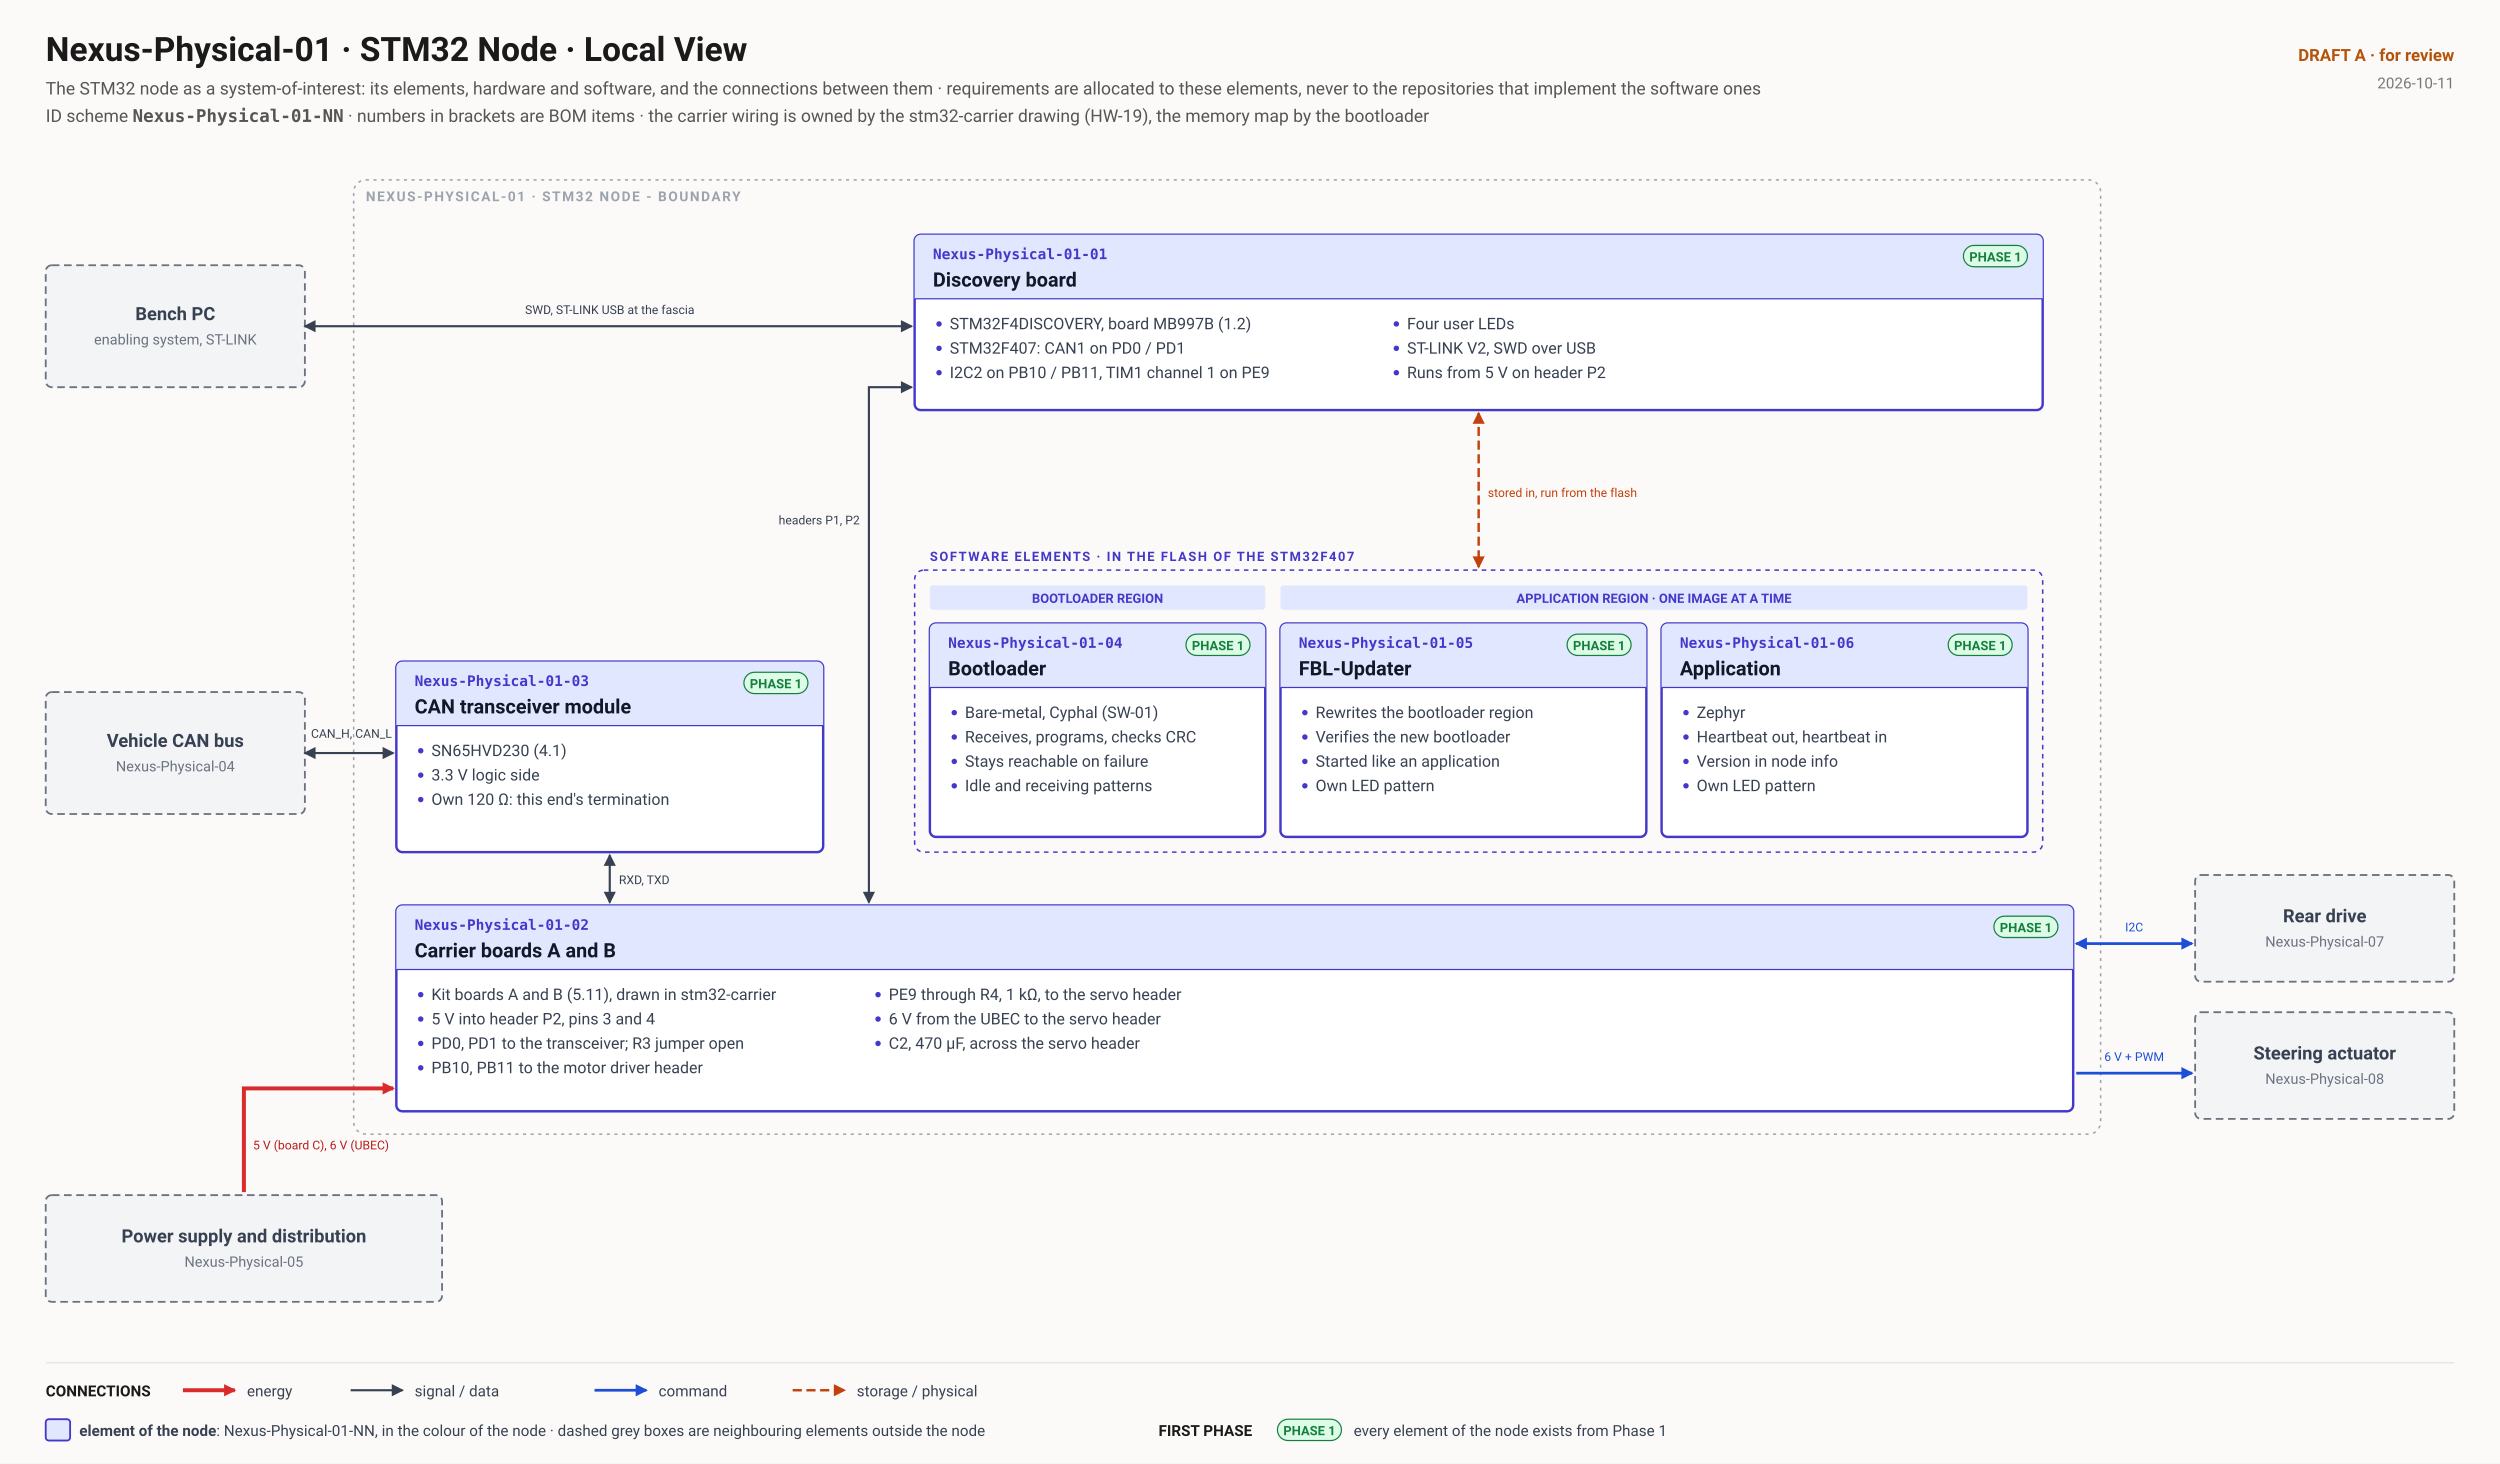
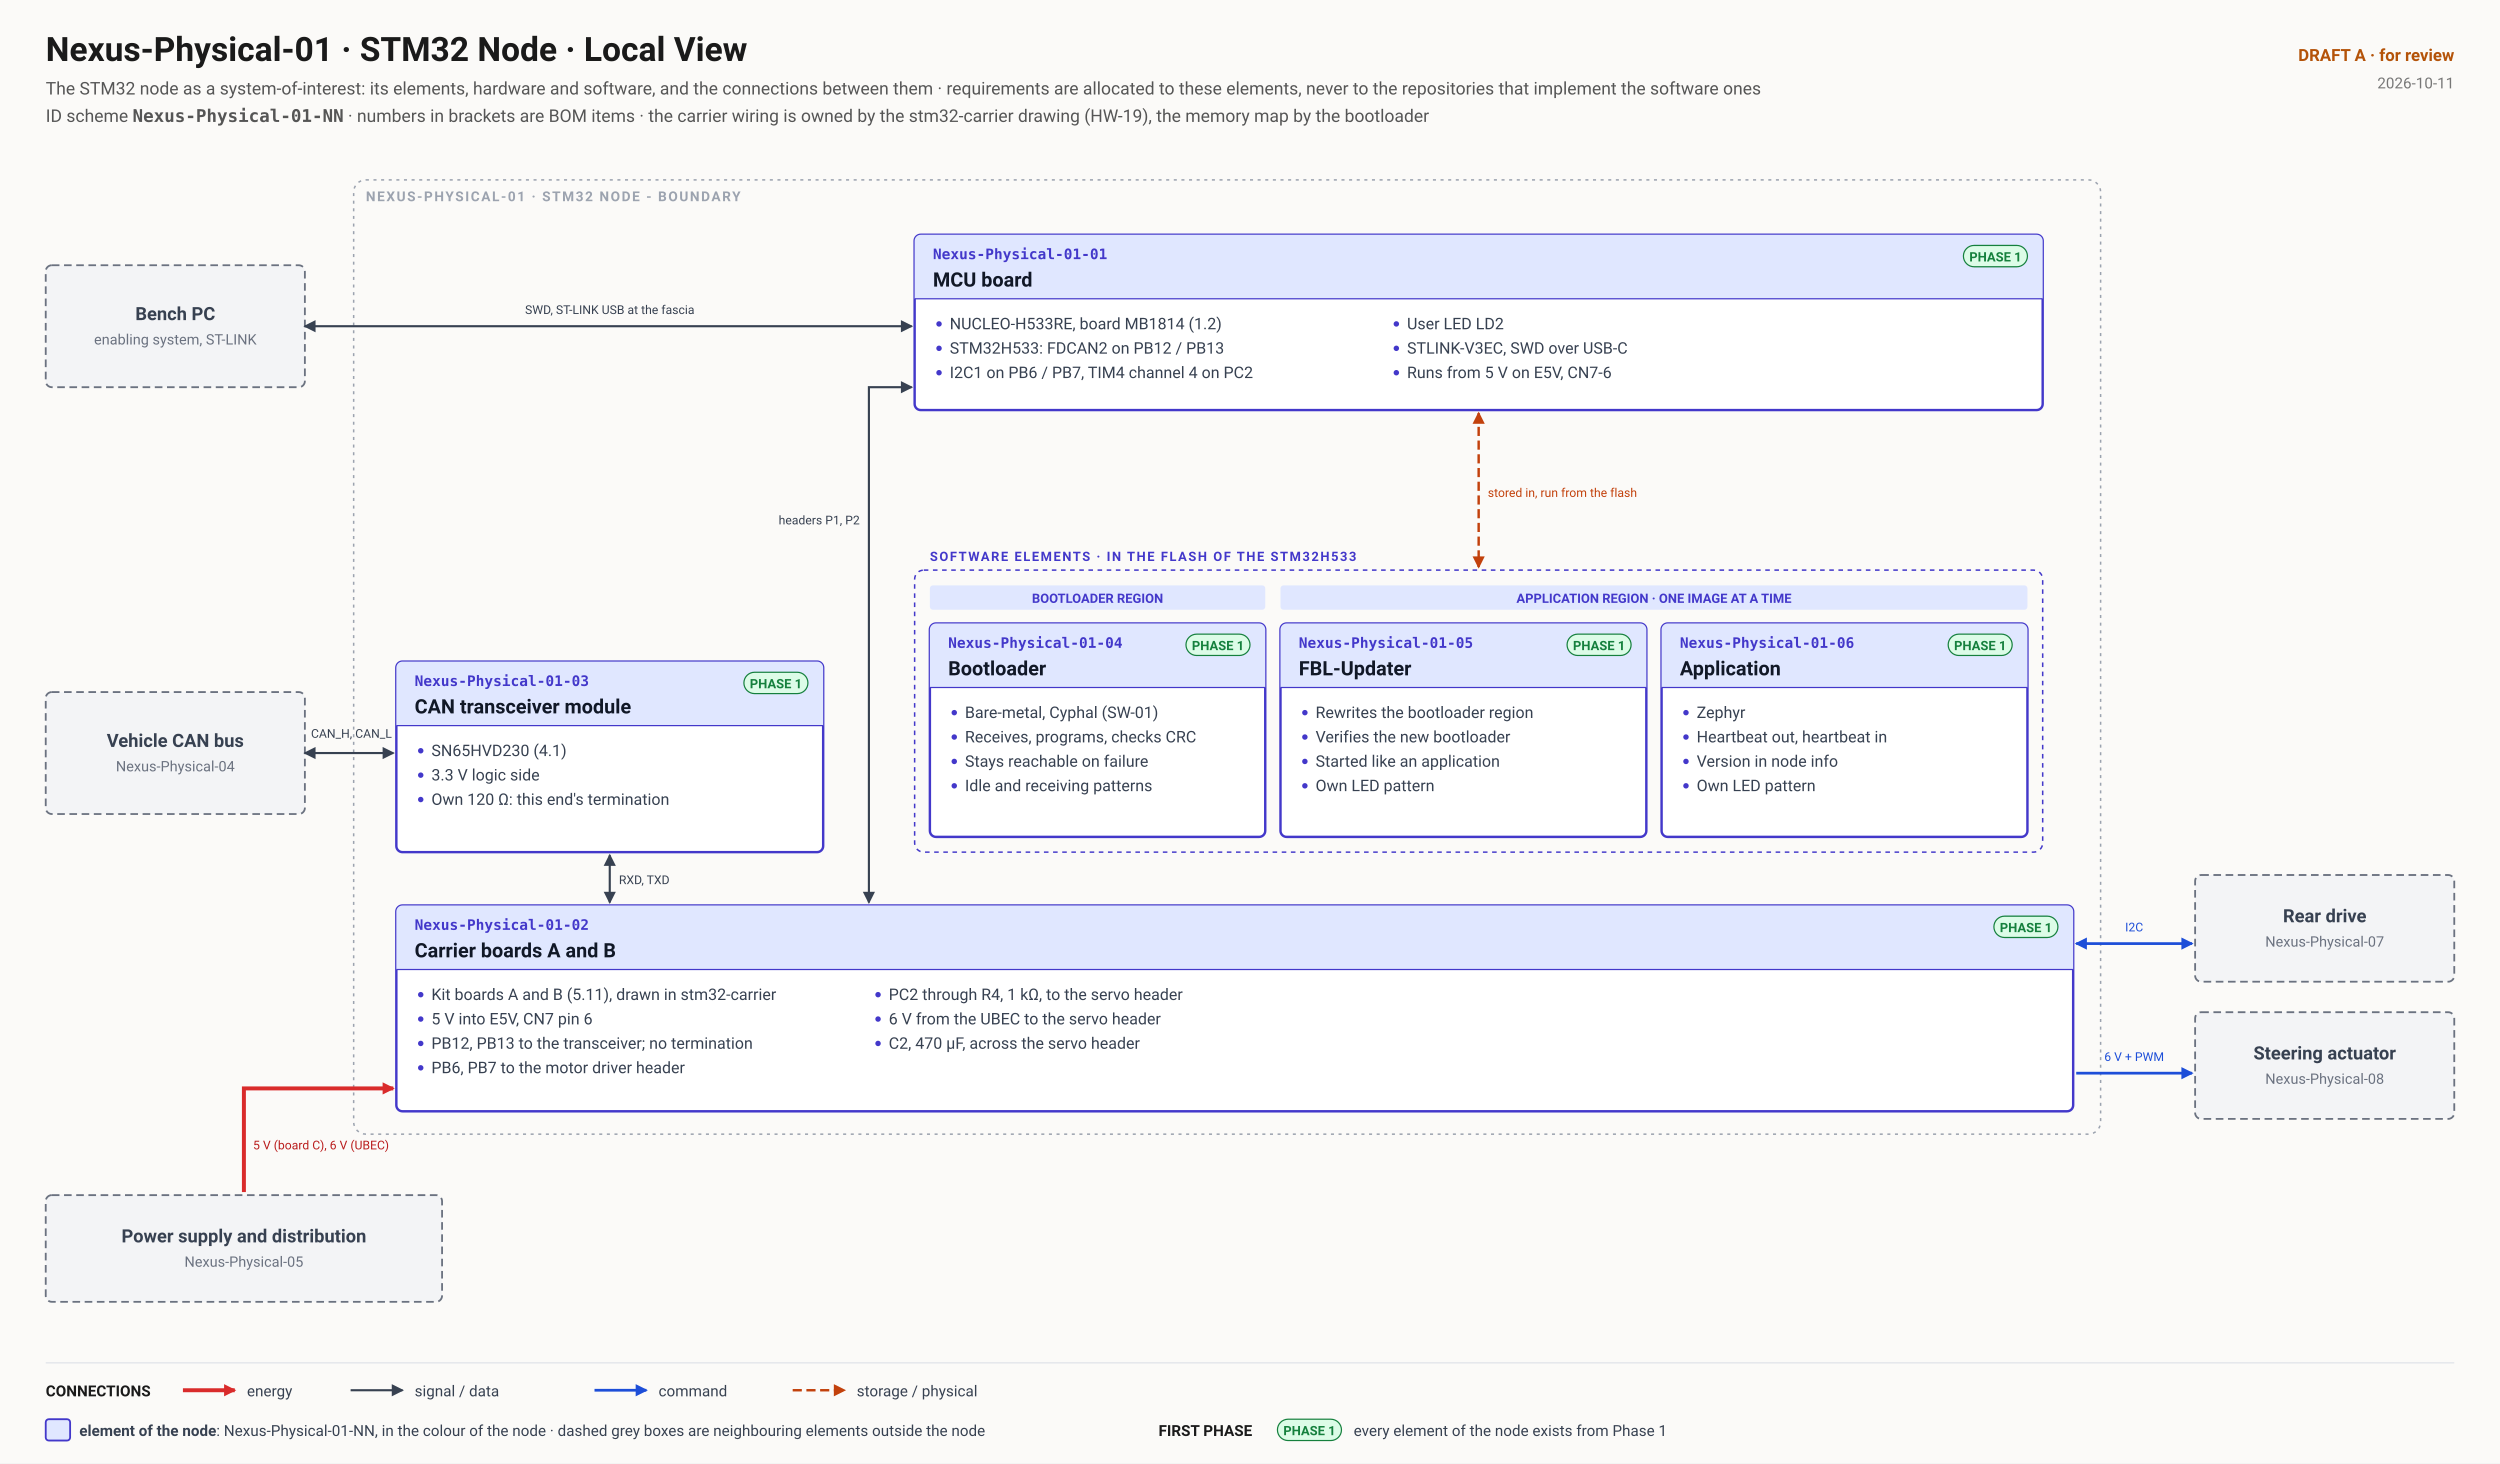
<svg xmlns="http://www.w3.org/2000/svg" width="1640" height="960" viewBox="0 0 1640 960" font-family="system-ui, -apple-system, Segoe UI, Roboto, sans-serif">
  <defs>
    <marker id="mi" markerWidth="8" markerHeight="8" refX="7" refY="4" orient="auto" markerUnits="userSpaceOnUse">
      <path d="M0,0 L8,4 L0,8 z" fill="#374151" />
    </marker>
    <marker id="mis" markerWidth="8" markerHeight="8" refX="1" refY="4" orient="auto" markerUnits="userSpaceOnUse">
      <path d="M8,0 L0,4 L8,8 z" fill="#374151" />
    </marker>
    <marker id="mc" markerWidth="8" markerHeight="8" refX="7" refY="4" orient="auto" markerUnits="userSpaceOnUse">
      <path d="M0,0 L8,4 L0,8 z" fill="#1d4ed8" />
    </marker>
    <marker id="mcs" markerWidth="8" markerHeight="8" refX="1" refY="4" orient="auto" markerUnits="userSpaceOnUse">
      <path d="M8,0 L0,4 L8,8 z" fill="#1d4ed8" />
    </marker>
    <marker id="me" markerWidth="8" markerHeight="8" refX="7" refY="4" orient="auto" markerUnits="userSpaceOnUse">
      <path d="M0,0 L8,4 L0,8 z" fill="#d92b2b" />
    </marker>
    <marker id="mes" markerWidth="8" markerHeight="8" refX="1" refY="4" orient="auto" markerUnits="userSpaceOnUse">
      <path d="M8,0 L0,4 L8,8 z" fill="#d92b2b" />
    </marker>
    <marker id="mp" markerWidth="8" markerHeight="8" refX="7" refY="4" orient="auto" markerUnits="userSpaceOnUse">
      <path d="M0,0 L8,4 L0,8 z" fill="#c2410c" />
    </marker>
    <marker id="mps" markerWidth="8" markerHeight="8" refX="1" refY="4" orient="auto" markerUnits="userSpaceOnUse">
      <path d="M8,0 L0,4 L8,8 z" fill="#c2410c" />
    </marker>
  </defs>
  <rect width="1640" height="960" fill="#fbfaf8" />
  <text x="30" y="40" font-size="22" font-weight="700" fill="#1a1a1a">Nexus-Physical-01 · STM32 Node · Local View</text>
  <text x="30" y="62" font-size="11.5" fill="#555">The STM32 node as a system-of-interest: its elements, hardware and software, and the connections between them · requirements are allocated to these elements, never to the repositories that implement the software ones</text>
  <text x="30" y="80" font-size="11.5" fill="#555">ID scheme <tspan font-family="ui-monospace, Menlo, Consolas, monospace" font-weight="700">Nexus-Physical-01-NN</tspan> · numbers in brackets are BOM items · the carrier wiring is owned by the stm32-carrier drawing (HW-19), the memory map by the bootloader</text>
  <text x="1610" y="40" font-size="11" font-weight="700" fill="#b45309" text-anchor="end">DRAFT A · for review</text>
  <text x="1610" y="58" font-size="10" fill="#777" text-anchor="end">2026-10-11</text>
  <g transform="translate(0,14)">
    <rect x="232" y="104" width="1146" height="626" rx="8" fill="none" stroke="#9ca3af" stroke-width="1" stroke-dasharray="2 3" />
    <text x="240" y="118" font-size="9" font-weight="700" fill="#9ca3af" letter-spacing="1">NEXUS-PHYSICAL-01 · STM32 NODE - BOUNDARY</text>
    <rect x="30" y="160" width="170" height="80" rx="4" fill="#f3f4f6" stroke="#6b7280" stroke-width="1.2" stroke-dasharray="5 3" />
    <text x="115.0" y="196.0" font-size="12" font-weight="700" fill="#374151" text-anchor="middle">Bench PC</text>
    <text x="115.0" y="212.0" font-size="9.5" fill="#6b7280" text-anchor="middle">enabling system, ST-LINK</text>
    <rect x="30" y="440" width="170" height="80" rx="4" fill="#f3f4f6" stroke="#6b7280" stroke-width="1.2" stroke-dasharray="5 3" />
    <text x="115.0" y="476.0" font-size="12" font-weight="700" fill="#374151" text-anchor="middle">Vehicle CAN bus</text>
    <text x="115.0" y="492.0" font-size="9.5" fill="#6b7280" text-anchor="middle">Nexus-Physical-04</text>
    <rect x="30" y="770" width="260" height="70" rx="4" fill="#f3f4f6" stroke="#6b7280" stroke-width="1.2" stroke-dasharray="5 3" />
    <text x="160.0" y="801.0" font-size="12" font-weight="700" fill="#374151" text-anchor="middle">Power supply and distribution</text>
    <text x="160.0" y="817.0" font-size="9.5" fill="#6b7280" text-anchor="middle">Nexus-Physical-05</text>
    <rect x="1440" y="560" width="170" height="70" rx="4" fill="#f3f4f6" stroke="#6b7280" stroke-width="1.2" stroke-dasharray="5 3" />
    <text x="1525.0" y="591.0" font-size="12" font-weight="700" fill="#374151" text-anchor="middle">Rear drive</text>
    <text x="1525.0" y="607.0" font-size="9.5" fill="#6b7280" text-anchor="middle">Nexus-Physical-07</text>
    <rect x="1440" y="650" width="170" height="70" rx="4" fill="#f3f4f6" stroke="#6b7280" stroke-width="1.2" stroke-dasharray="5 3" />
    <text x="1525.0" y="681.0" font-size="12" font-weight="700" fill="#374151" text-anchor="middle">Steering actuator</text>
    <text x="1525.0" y="697.0" font-size="9.5" fill="#6b7280" text-anchor="middle">Nexus-Physical-08</text>
    <g id="Nexus-Physical-01-01">
      <rect x="600" y="140" width="740" height="115" rx="4" fill="#ffffff" stroke="#4338ca" stroke-width="1.6" />
      <path d="M600,144 a4,4 0 0 1 4,-4 h732 a4,4 0 0 1 4,4 v38 h-740 z" fill="#e0e7ff" />
      <line x1="600" y1="182" x2="1340" y2="182" stroke="#4338ca" stroke-width="0.8" />
      <text x="612" y="156" font-size="9.5" font-weight="700" fill="#4338ca" font-family="ui-monospace, Menlo, Consolas, monospace">Nexus-Physical-01-01</text>
-       <text x="612" y="174" font-size="13" font-weight="700" fill="#111827">Discovery board</text>
+       <text x="612" y="174" font-size="13" font-weight="700" fill="#111827">MCU board</text>
      <rect x="1288" y="147" width="42" height="14" rx="7" fill="#dcfce7" stroke="#15803d" stroke-width="0.8" />
      <text x="1309.0" y="157.5" font-size="8.5" font-weight="700" text-anchor="middle" fill="#15803d">PHASE 1</text>
      <circle cx="616.0" cy="198.5" r="1.8" fill="#4338ca" />
-       <text x="623.0" y="202" font-size="10.5" fill="#374151">STM32F4DISCOVERY, board MB997B (1.2)</text>
+       <text x="623.0" y="202" font-size="10.5" fill="#374151">NUCLEO-H533RE, board MB1814 (1.2)</text>
      <circle cx="616.0" cy="214.5" r="1.8" fill="#4338ca" />
-       <text x="623.0" y="218" font-size="10.5" fill="#374151">STM32F407: CAN1 on PD0 / PD1</text>
+       <text x="623.0" y="218" font-size="10.5" fill="#374151">STM32H533: FDCAN2 on PB12 / PB13</text>
      <circle cx="616.0" cy="230.5" r="1.8" fill="#4338ca" />
-       <text x="623.0" y="234" font-size="10.5" fill="#374151">I2C2 on PB10 / PB11, TIM1 channel 1 on PE9</text>
+       <text x="623.0" y="234" font-size="10.5" fill="#374151">I2C1 on PB6 / PB7, TIM4 channel 4 on PC2</text>
      <circle cx="916.0" cy="198.5" r="1.8" fill="#4338ca" />
-       <text x="923.0" y="202" font-size="10.5" fill="#374151">Four user LEDs</text>
+       <text x="923.0" y="202" font-size="10.5" fill="#374151">User LED LD2</text>
      <circle cx="916.0" cy="214.5" r="1.8" fill="#4338ca" />
-       <text x="923.0" y="218" font-size="10.5" fill="#374151">ST-LINK V2, SWD over USB</text>
+       <text x="923.0" y="218" font-size="10.5" fill="#374151">STLINK-V3EC, SWD over USB-C</text>
      <circle cx="916.0" cy="230.5" r="1.8" fill="#4338ca" />
-       <text x="923.0" y="234" font-size="10.5" fill="#374151">Runs from 5 V on header P2</text>
+       <text x="923.0" y="234" font-size="10.5" fill="#374151">Runs from 5 V on E5V, CN7-6</text>
    </g>
    <rect x="600" y="360" width="740" height="185" rx="6" fill="none" stroke="#4338ca" stroke-width="1" stroke-dasharray="3 3" />
-     <text x="610" y="354" font-size="8.5" font-weight="700" fill="#4338ca" letter-spacing="1">SOFTWARE ELEMENTS · IN THE FLASH OF THE STM32F407</text>
+     <text x="610" y="354" font-size="8.5" font-weight="700" fill="#4338ca" letter-spacing="1">SOFTWARE ELEMENTS · IN THE FLASH OF THE STM32H533</text>
    <rect x="610" y="370" width="220" height="16" rx="2" fill="#e0e7ff" />
    <text x="720" y="381.5" font-size="8.5" font-weight="700" fill="#4338ca" text-anchor="middle">BOOTLOADER REGION</text>
    <rect x="840" y="370" width="490" height="16" rx="2" fill="#e0e7ff" />
    <text x="1085" y="381.5" font-size="8.5" font-weight="700" fill="#4338ca" text-anchor="middle">APPLICATION REGION · ONE IMAGE AT A TIME</text>
    <g id="Nexus-Physical-01-04">
      <rect x="610" y="395" width="220" height="140" rx="4" fill="#ffffff" stroke="#4338ca" stroke-width="1.6" />
      <path d="M610,399 a4,4 0 0 1 4,-4 h212 a4,4 0 0 1 4,4 v38 h-220 z" fill="#e0e7ff" />
      <line x1="610" y1="437" x2="830" y2="437" stroke="#4338ca" stroke-width="0.8" />
      <text x="622" y="411" font-size="9.5" font-weight="700" fill="#4338ca" font-family="ui-monospace, Menlo, Consolas, monospace">Nexus-Physical-01-04</text>
      <text x="622" y="429" font-size="13" font-weight="700" fill="#111827">Bootloader</text>
      <rect x="778" y="402" width="42" height="14" rx="7" fill="#dcfce7" stroke="#15803d" stroke-width="0.8" />
      <text x="799.0" y="412.5" font-size="8.5" font-weight="700" text-anchor="middle" fill="#15803d">PHASE 1</text>
      <circle cx="626.0" cy="453.5" r="1.8" fill="#4338ca" />
      <text x="633.0" y="457" font-size="10.5" fill="#374151">Bare-metal, Cyphal (SW-01)</text>
      <circle cx="626.0" cy="469.5" r="1.8" fill="#4338ca" />
      <text x="633.0" y="473" font-size="10.5" fill="#374151">Receives, programs, checks CRC</text>
      <circle cx="626.0" cy="485.5" r="1.8" fill="#4338ca" />
      <text x="633.0" y="489" font-size="10.5" fill="#374151">Stays reachable on failure</text>
      <circle cx="626.0" cy="501.5" r="1.8" fill="#4338ca" />
      <text x="633.0" y="505" font-size="10.5" fill="#374151">Idle and receiving patterns</text>
    </g>
    <g id="Nexus-Physical-01-05">
      <rect x="840" y="395" width="240" height="140" rx="4" fill="#ffffff" stroke="#4338ca" stroke-width="1.6" />
      <path d="M840,399 a4,4 0 0 1 4,-4 h232 a4,4 0 0 1 4,4 v38 h-240 z" fill="#e0e7ff" />
      <line x1="840" y1="437" x2="1080" y2="437" stroke="#4338ca" stroke-width="0.8" />
      <text x="852" y="411" font-size="9.5" font-weight="700" fill="#4338ca" font-family="ui-monospace, Menlo, Consolas, monospace">Nexus-Physical-01-05</text>
      <text x="852" y="429" font-size="13" font-weight="700" fill="#111827">FBL-Updater</text>
      <rect x="1028" y="402" width="42" height="14" rx="7" fill="#dcfce7" stroke="#15803d" stroke-width="0.8" />
      <text x="1049.0" y="412.5" font-size="8.5" font-weight="700" text-anchor="middle" fill="#15803d">PHASE 1</text>
      <circle cx="856.0" cy="453.5" r="1.8" fill="#4338ca" />
      <text x="863.0" y="457" font-size="10.5" fill="#374151">Rewrites the bootloader region</text>
      <circle cx="856.0" cy="469.5" r="1.8" fill="#4338ca" />
      <text x="863.0" y="473" font-size="10.5" fill="#374151">Verifies the new bootloader</text>
      <circle cx="856.0" cy="485.5" r="1.8" fill="#4338ca" />
      <text x="863.0" y="489" font-size="10.5" fill="#374151">Started like an application</text>
      <circle cx="856.0" cy="501.5" r="1.8" fill="#4338ca" />
      <text x="863.0" y="505" font-size="10.5" fill="#374151">Own LED pattern</text>
    </g>
    <g id="Nexus-Physical-01-06">
      <rect x="1090" y="395" width="240" height="140" rx="4" fill="#ffffff" stroke="#4338ca" stroke-width="1.6" />
      <path d="M1090,399 a4,4 0 0 1 4,-4 h232 a4,4 0 0 1 4,4 v38 h-240 z" fill="#e0e7ff" />
      <line x1="1090" y1="437" x2="1330" y2="437" stroke="#4338ca" stroke-width="0.8" />
      <text x="1102" y="411" font-size="9.5" font-weight="700" fill="#4338ca" font-family="ui-monospace, Menlo, Consolas, monospace">Nexus-Physical-01-06</text>
      <text x="1102" y="429" font-size="13" font-weight="700" fill="#111827">Application</text>
      <rect x="1278" y="402" width="42" height="14" rx="7" fill="#dcfce7" stroke="#15803d" stroke-width="0.8" />
      <text x="1299.0" y="412.5" font-size="8.5" font-weight="700" text-anchor="middle" fill="#15803d">PHASE 1</text>
      <circle cx="1106.0" cy="453.5" r="1.8" fill="#4338ca" />
      <text x="1113.0" y="457" font-size="10.5" fill="#374151">Zephyr</text>
      <circle cx="1106.0" cy="469.5" r="1.8" fill="#4338ca" />
      <text x="1113.0" y="473" font-size="10.5" fill="#374151">Heartbeat out, heartbeat in</text>
      <circle cx="1106.0" cy="485.5" r="1.8" fill="#4338ca" />
      <text x="1113.0" y="489" font-size="10.5" fill="#374151">Version in node info</text>
      <circle cx="1106.0" cy="501.5" r="1.8" fill="#4338ca" />
      <text x="1113.0" y="505" font-size="10.5" fill="#374151">Own LED pattern</text>
    </g>
    <g id="Nexus-Physical-01-03">
      <rect x="260" y="420" width="280" height="125" rx="4" fill="#ffffff" stroke="#4338ca" stroke-width="1.6" />
      <path d="M260,424 a4,4 0 0 1 4,-4 h272 a4,4 0 0 1 4,4 v38 h-280 z" fill="#e0e7ff" />
      <line x1="260" y1="462" x2="540" y2="462" stroke="#4338ca" stroke-width="0.8" />
      <text x="272" y="436" font-size="9.5" font-weight="700" fill="#4338ca" font-family="ui-monospace, Menlo, Consolas, monospace">Nexus-Physical-01-03</text>
      <text x="272" y="454" font-size="13" font-weight="700" fill="#111827">CAN transceiver module</text>
      <rect x="488" y="427" width="42" height="14" rx="7" fill="#dcfce7" stroke="#15803d" stroke-width="0.8" />
      <text x="509.0" y="437.5" font-size="8.5" font-weight="700" text-anchor="middle" fill="#15803d">PHASE 1</text>
      <circle cx="276.0" cy="478.5" r="1.8" fill="#4338ca" />
      <text x="283.0" y="482" font-size="10.5" fill="#374151">SN65HVD230 (4.1)</text>
      <circle cx="276.0" cy="494.5" r="1.8" fill="#4338ca" />
      <text x="283.0" y="498" font-size="10.5" fill="#374151">3.3 V logic side</text>
      <circle cx="276.0" cy="510.5" r="1.8" fill="#4338ca" />
      <text x="283.0" y="514" font-size="10.5" fill="#374151">Own 120 Ω: this end's termination</text>
    </g>
    <g id="Nexus-Physical-01-02">
      <rect x="260" y="580" width="1100" height="135" rx="4" fill="#ffffff" stroke="#4338ca" stroke-width="1.6" />
      <path d="M260,584 a4,4 0 0 1 4,-4 h1092 a4,4 0 0 1 4,4 v38 h-1100 z" fill="#e0e7ff" />
      <line x1="260" y1="622" x2="1360" y2="622" stroke="#4338ca" stroke-width="0.8" />
      <text x="272" y="596" font-size="9.5" font-weight="700" fill="#4338ca" font-family="ui-monospace, Menlo, Consolas, monospace">Nexus-Physical-01-02</text>
      <text x="272" y="614" font-size="13" font-weight="700" fill="#111827">Carrier boards A and B</text>
      <rect x="1308" y="587" width="42" height="14" rx="7" fill="#dcfce7" stroke="#15803d" stroke-width="0.8" />
      <text x="1329.0" y="597.5" font-size="8.5" font-weight="700" text-anchor="middle" fill="#15803d">PHASE 1</text>
      <circle cx="276.0" cy="638.5" r="1.8" fill="#4338ca" />
      <text x="283.0" y="642" font-size="10.5" fill="#374151">Kit boards A and B (5.11), drawn in stm32-carrier</text>
      <circle cx="276.0" cy="654.5" r="1.8" fill="#4338ca" />
-       <text x="283.0" y="658" font-size="10.5" fill="#374151">5 V into header P2, pins 3 and 4</text>
+       <text x="283.0" y="658" font-size="10.5" fill="#374151">5 V into E5V, CN7 pin 6</text>
      <circle cx="276.0" cy="670.5" r="1.8" fill="#4338ca" />
-       <text x="283.0" y="674" font-size="10.5" fill="#374151">PD0, PD1 to the transceiver; R3 jumper open</text>
+       <text x="283.0" y="674" font-size="10.5" fill="#374151">PB12, PB13 to the transceiver; no termination</text>
      <circle cx="276.0" cy="686.5" r="1.8" fill="#4338ca" />
-       <text x="283.0" y="690" font-size="10.5" fill="#374151">PB10, PB11 to the motor driver header</text>
+       <text x="283.0" y="690" font-size="10.5" fill="#374151">PB6, PB7 to the motor driver header</text>
      <circle cx="576.0" cy="638.5" r="1.8" fill="#4338ca" />
-       <text x="583.0" y="642" font-size="10.5" fill="#374151">PE9 through R4, 1 kΩ, to the servo header</text>
+       <text x="583.0" y="642" font-size="10.5" fill="#374151">PC2 through R4, 1 kΩ, to the servo header</text>
      <circle cx="576.0" cy="654.5" r="1.8" fill="#4338ca" />
      <text x="583.0" y="658" font-size="10.5" fill="#374151">6 V from the UBEC to the servo header</text>
      <circle cx="576.0" cy="670.5" r="1.8" fill="#4338ca" />
      <text x="583.0" y="674" font-size="10.5" fill="#374151">C2, 470 µF, across the servo header</text>
    </g>
    <path d="M200,200 L598,200" fill="none" stroke="#374151" stroke-width="1.4" marker-start="url(#mis)" marker-end="url(#mi)" />
    <text x="400" y="192" font-size="8" fill="#374151" text-anchor="middle">SWD, ST-LINK USB at the fascia</text>
    <path d="M200,480 L258,480" fill="none" stroke="#374151" stroke-width="1.4" marker-start="url(#mis)" marker-end="url(#mi)" />
    <text x="204" y="470" font-size="8" fill="#374151" text-anchor="start">CAN_H, CAN_L</text>
    <path d="M400,547 L400,578" fill="none" stroke="#374151" stroke-width="1.4" marker-start="url(#mis)" marker-end="url(#mi)" />
    <text x="406" y="566" font-size="8" fill="#374151" text-anchor="start">RXD, TXD</text>
    <path d="M570,578 L570,240 L598,240" fill="none" stroke="#374151" stroke-width="1.4" marker-start="url(#mis)" marker-end="url(#mi)" />
    <text x="564" y="330" font-size="8" fill="#374151" text-anchor="end">headers P1, P2</text>
    <path d="M970,257 L970,358" fill="none" stroke="#c2410c" stroke-width="1.6" stroke-dasharray="6 3" marker-start="url(#mps)" marker-end="url(#mp)" />
    <text x="976" y="312" font-size="8" fill="#c2410c" text-anchor="start">stored in, run from the flash</text>
    <path d="M160,768 L160,700 L258,700" fill="none" stroke="#d92b2b" stroke-width="2.6" marker-end="url(#me)" />
    <text x="166" y="740" font-size="8" fill="#b91c1c" text-anchor="start">5 V (board C), 6 V (UBEC)</text>
    <path d="M1362,605 L1438,605" fill="none" stroke="#1d4ed8" stroke-width="1.8" marker-start="url(#mcs)" marker-end="url(#mc)" />
    <text x="1400" y="597" font-size="8" fill="#1d4ed8" text-anchor="middle">I2C</text>
    <path d="M1362,690 L1438,690" fill="none" stroke="#1d4ed8" stroke-width="1.8" marker-end="url(#mc)" />
    <text x="1400" y="682" font-size="8" fill="#1d4ed8" text-anchor="middle">6 V + PWM</text>
    <line x1="30" y1="880" x2="1610" y2="880" stroke="#e5e7eb" />
    <text x="30" y="902" font-size="10" font-weight="700" fill="#1a1a1a">CONNECTIONS</text>
    <path d="M120,898 L154,898" fill="none" stroke="#d92b2b" stroke-width="2.6" marker-end="url(#me)" />
    <text x="162" y="902" font-size="10" fill="#374151">energy</text>
    <path d="M230,898 L264,898" fill="none" stroke="#374151" stroke-width="1.4" marker-end="url(#mi)" />
    <text x="272" y="902" font-size="10" fill="#374151">signal / data</text>
    <path d="M390,898 L424,898" fill="none" stroke="#1d4ed8" stroke-width="1.8" marker-end="url(#mc)" />
    <text x="432" y="902" font-size="10" fill="#374151">command</text>
    <path d="M520,898 L554,898" fill="none" stroke="#c2410c" stroke-width="1.6" stroke-dasharray="6 3" marker-end="url(#mp)" />
    <text x="562" y="902" font-size="10" fill="#374151">storage / physical</text>
    <rect x="30" y="917" width="16" height="14" rx="2" fill="#e0e7ff" stroke="#4338ca" stroke-width="1.2" />
    <text x="52" y="928" font-size="10" fill="#374151">
      <tspan font-weight="700">element of the node</tspan>: Nexus-Physical-01-NN, in the colour of the node · dashed grey boxes are neighbouring elements outside the node</text>
    <text x="760" y="928" font-size="10" font-weight="700" fill="#1a1a1a">FIRST PHASE</text>
    <rect x="838" y="917" width="42" height="14" rx="7" fill="#dcfce7" stroke="#15803d" stroke-width="0.8" />
    <text x="859.0" y="927.5" font-size="8.5" font-weight="700" text-anchor="middle" fill="#15803d">PHASE 1</text>
    <text x="888" y="928" font-size="10" fill="#374151">every element of the node exists from Phase 1</text>
  </g>
</svg>
